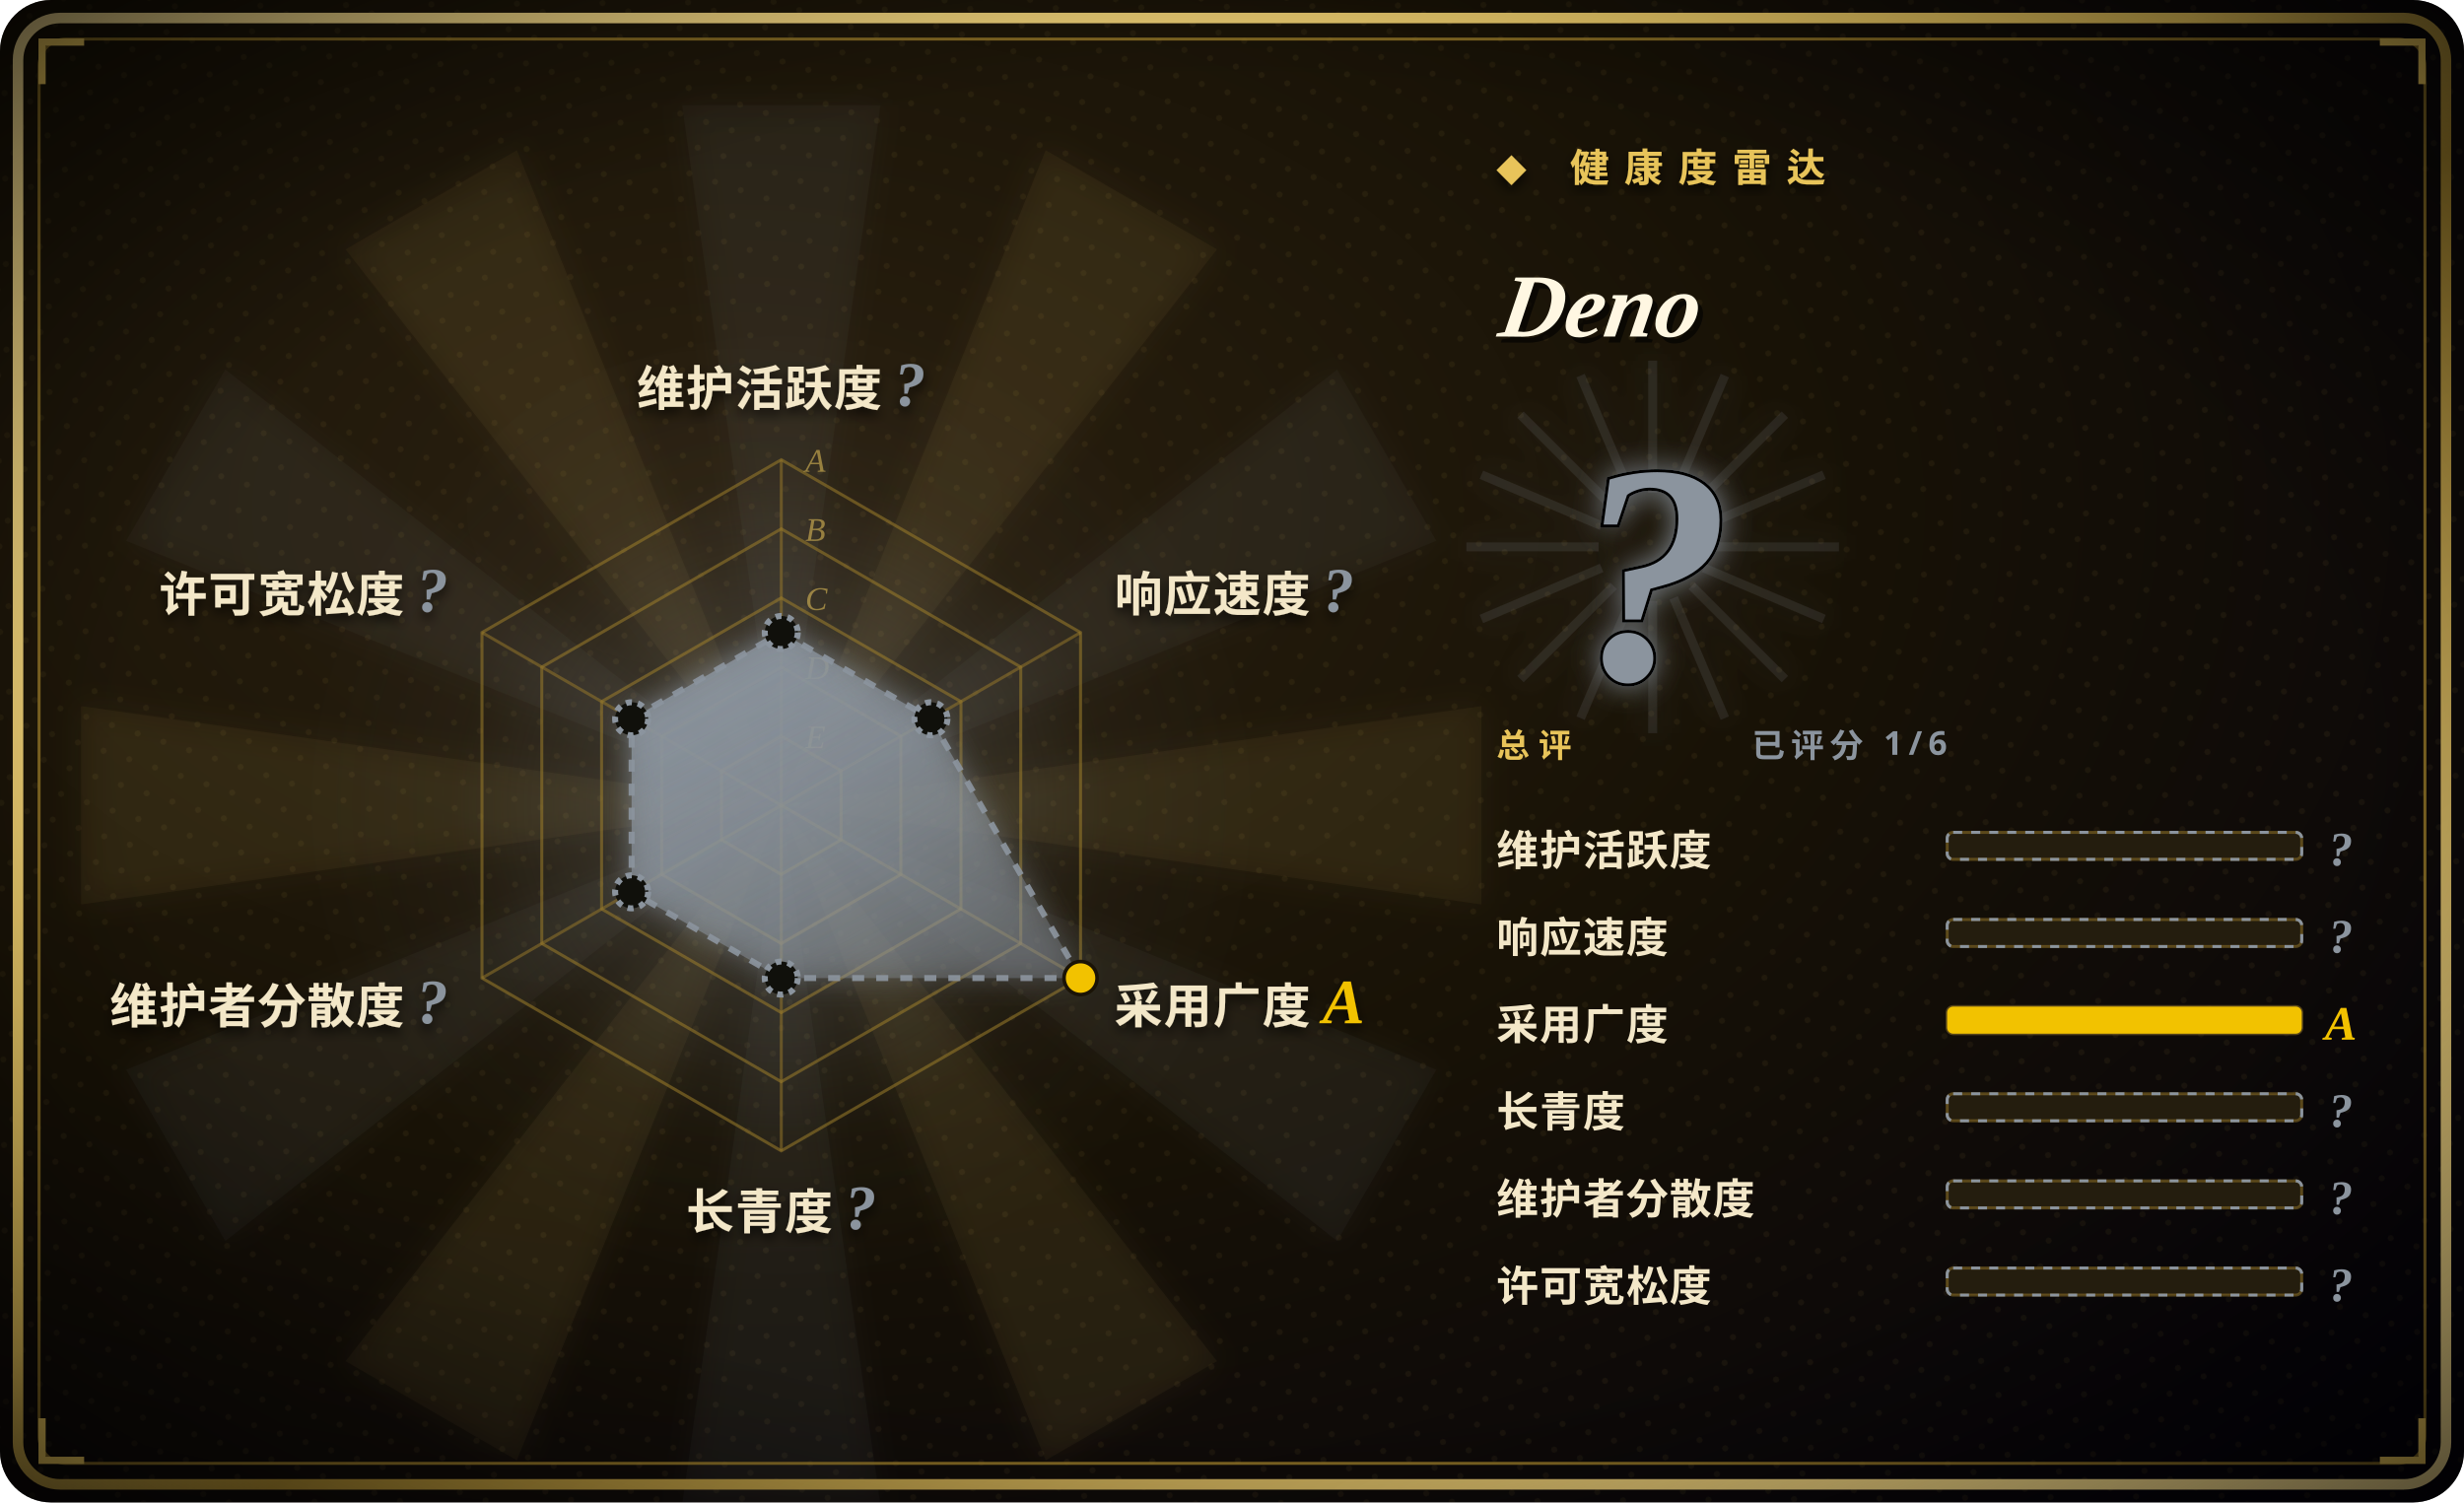
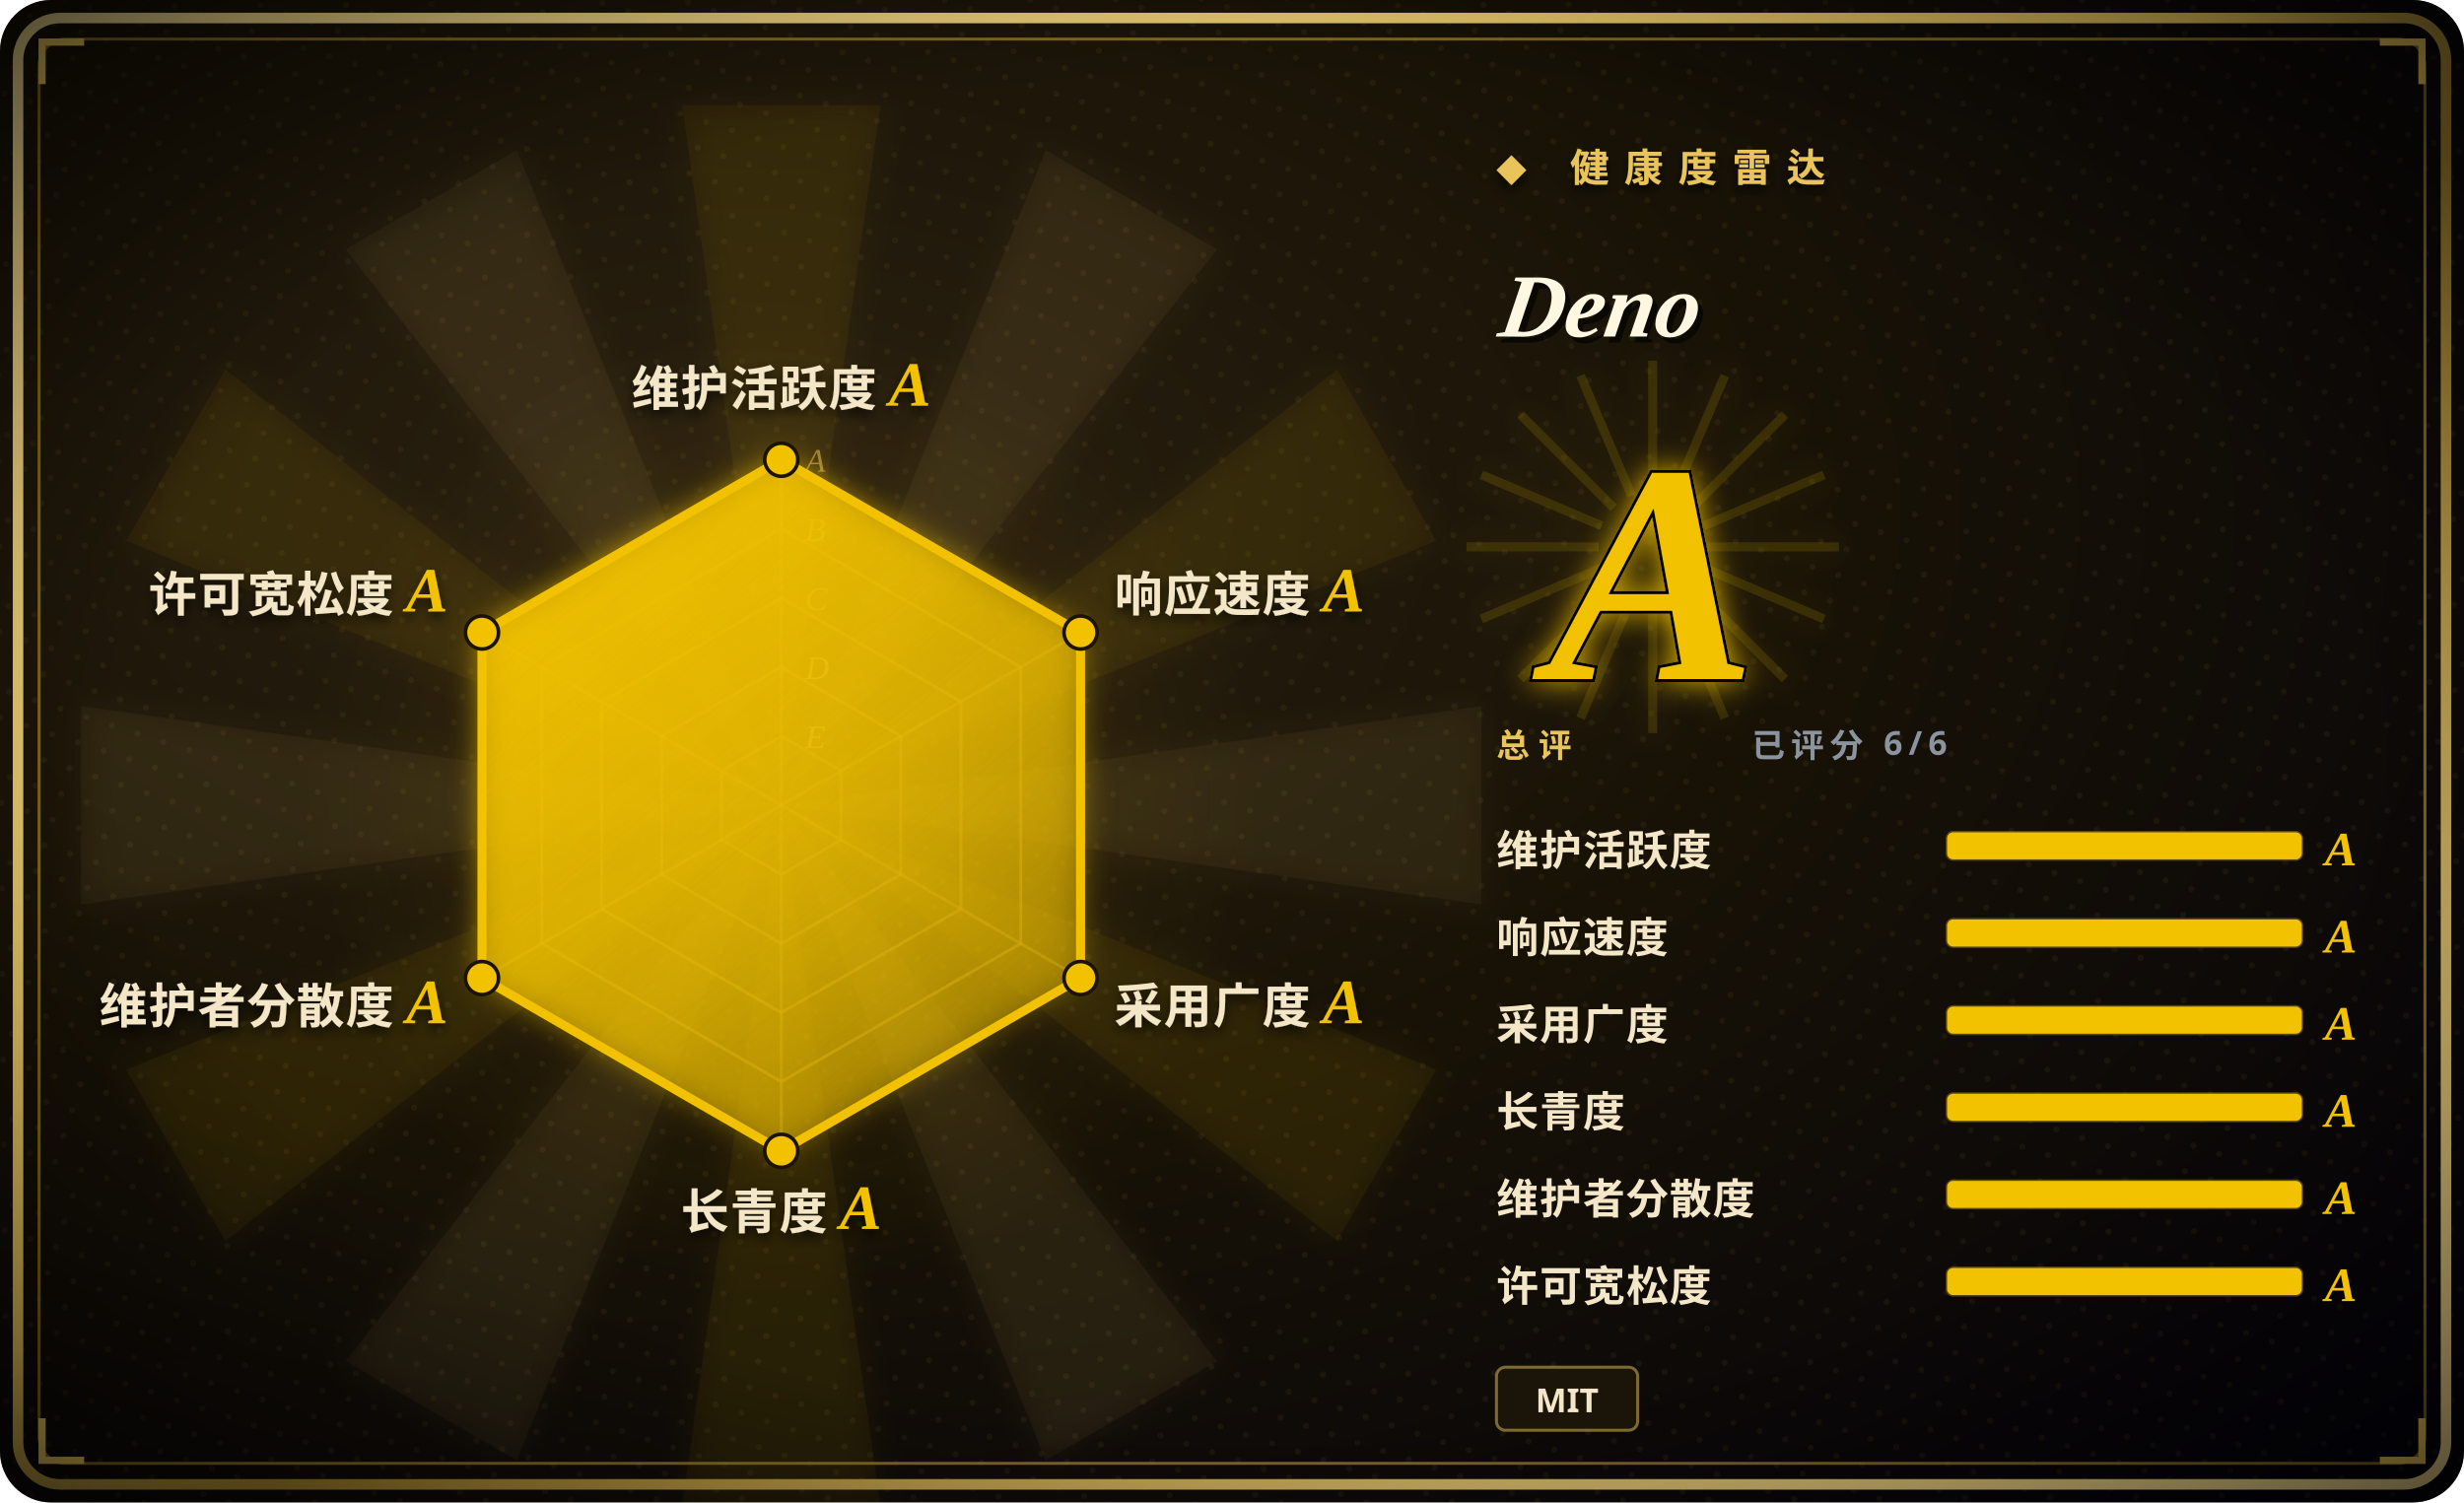
<svg xmlns="http://www.w3.org/2000/svg" width="820" height="500" viewBox="0 0 820 500">
  <defs>
    <radialGradient id="bg" cx="30%" cy="34%" r="90%">
      <stop offset="0%" stop-color="#2a2010" />
      <stop offset="48%" stop-color="#181206" />
      <stop offset="100%" stop-color="#05030a" />
    </radialGradient>
    <radialGradient id="vig" cx="50%" cy="50%" r="72%">
      <stop offset="62%" stop-color="#000000" stop-opacity="0" />
      <stop offset="100%" stop-color="#000000" stop-opacity="0.72" />
    </radialGradient>
    <linearGradient id="frame" x1="0" y1="0" x2="1" y2="1">
      <stop offset="0%" stop-color="#f6dd92" />
      <stop offset="45%" stop-color="#E8C45A" />
      <stop offset="55%" stop-color="#9c7d2a" />
      <stop offset="100%" stop-color="#f6dd92" />
    </linearGradient>
    <linearGradient id="poly" x1="0" y1="0" x2="0.7" y2="1">
-       <stop offset="0%" stop-color="#8B949E" stop-opacity="0.92" />
-       <stop offset="100%" stop-color="#8B949E" stop-opacity="0.34" />
+       <stop offset="0%" stop-color="#F2C200" stop-opacity="0.92" />
+       <stop offset="100%" stop-color="#F2C200" stop-opacity="0.34" />
    </linearGradient>
    <radialGradient id="halo" cx="50%" cy="50%" r="50%">
-       <stop offset="0%" stop-color="#8B949E" stop-opacity="0.34" />
-       <stop offset="68%" stop-color="#8B949E" stop-opacity="0.04" />
-       <stop offset="100%" stop-color="#8B949E" stop-opacity="0" />
+       <stop offset="0%" stop-color="#F2C200" stop-opacity="0.34" />
+       <stop offset="68%" stop-color="#F2C200" stop-opacity="0.04" />
+       <stop offset="100%" stop-color="#F2C200" stop-opacity="0" />
    </radialGradient>
    <filter id="glow" x="-60%" y="-60%" width="220%" height="220%">
      <feGaussianBlur stdDeviation="5" result="b" />
      <feMerge>
        <feMergeNode in="b" />
        <feMergeNode in="SourceGraphic" />
      </feMerge>
    </filter>
    <filter id="soft" x="-30%" y="-30%" width="160%" height="160%">
      <feDropShadow dx="0" dy="2" stdDeviation="2" flood-color="#000" flood-opacity="0.7" />
    </filter>
    <pattern id="halftone" width="9" height="9" patternUnits="userSpaceOnUse" patternTransform="rotate(18)">
      <circle cx="2" cy="2" r="1" fill="#E8C45A" fill-opacity="0.06" />
    </pattern>
  </defs>
  <rect width="820" height="500" rx="17" fill="url(#bg)" />
  <rect width="820" height="500" rx="17" fill="url(#halftone)" />
  <g opacity="0.5" filter="url(#glow)">
    <path d="M260,268 L493,235 L493,301 Z" fill="#E8C45A" fill-opacity="0.10" />
-     <path d="M260,268 L478,356 L445,413 Z" fill="#8B949E" fill-opacity="0.10" />
+     <path d="M260,268 L478,356 L445,413 Z" fill="#F2C200" fill-opacity="0.10" />
    <path d="M260,268 L405,453 L348,486 Z" fill="#E8C45A" fill-opacity="0.10" />
-     <path d="M260,268 L293,501 L227,501 Z" fill="#8B949E" fill-opacity="0.10" />
+     <path d="M260,268 L293,501 L227,501 Z" fill="#F2C200" fill-opacity="0.10" />
    <path d="M260,268 L172,486 L115,453 Z" fill="#E8C45A" fill-opacity="0.10" />
-     <path d="M260,268 L75,413 L42,356 Z" fill="#8B949E" fill-opacity="0.10" />
+     <path d="M260,268 L75,413 L42,356 Z" fill="#F2C200" fill-opacity="0.10" />
    <path d="M260,268 L27,301 L27,235 Z" fill="#E8C45A" fill-opacity="0.10" />
-     <path d="M260,268 L42,180 L75,123 Z" fill="#8B949E" fill-opacity="0.10" />
+     <path d="M260,268 L42,180 L75,123 Z" fill="#F2C200" fill-opacity="0.10" />
    <path d="M260,268 L115,83 L172,50 Z" fill="#E8C45A" fill-opacity="0.10" />
-     <path d="M260,268 L227,35 L293,35 Z" fill="#8B949E" fill-opacity="0.10" />
+     <path d="M260,268 L227,35 L293,35 Z" fill="#F2C200" fill-opacity="0.10" />
    <path d="M260,268 L348,50 L405,83 Z" fill="#E8C45A" fill-opacity="0.10" />
-     <path d="M260,268 L445,123 L478,180 Z" fill="#8B949E" fill-opacity="0.10" />
+     <path d="M260,268 L445,123 L478,180 Z" fill="#F2C200" fill-opacity="0.10" />
  </g>
  <circle cx="260" cy="268" r="161" fill="url(#halo)" />
  <rect x="6" y="6" width="808" height="488" rx="14" fill="none" stroke="url(#frame)" stroke-width="3.5" />
  <rect x="13" y="13" width="794" height="474" rx="9" fill="none" stroke="#9c7d2a" stroke-width="1" stroke-opacity="0.8" />
  <path d="M14,28 L14,14 L28,14" fill="none" stroke="#E8C45A" stroke-width="2.4" />
  <path d="M806,28 L806,14 L792,14" fill="none" stroke="#E8C45A" stroke-width="2.4" />
  <path d="M14,472 L14,486 L28,486" fill="none" stroke="#E8C45A" stroke-width="2.4" />
  <path d="M806,472 L806,486 L792,486" fill="none" stroke="#E8C45A" stroke-width="2.4" />
  <rect width="820" height="500" rx="17" fill="url(#vig)" />
  <polygon points="260.0,153.0 359.6,210.5 359.6,325.5 260.0,383.0 160.4,325.5 160.4,210.5" fill="none" stroke="#9c7d2a" stroke-opacity="0.55" stroke-width="1" />
  <polygon points="260.0,176.0 339.7,222.0 339.7,314.0 260.0,360.0 180.3,314.0 180.3,222.0" fill="none" stroke="#9c7d2a" stroke-opacity="0.55" stroke-width="1" />
  <polygon points="260.0,199.0 319.8,233.5 319.8,302.5 260.0,337.0 200.2,302.5 200.2,233.5" fill="none" stroke="#9c7d2a" stroke-opacity="0.55" stroke-width="1" />
  <polygon points="260.0,222.0 299.8,245.0 299.8,291.0 260.0,314.0 220.2,291.0 220.2,245.0" fill="none" stroke="#9c7d2a" stroke-opacity="0.55" stroke-width="1" />
  <polygon points="260.0,245.0 279.9,256.5 279.9,279.5 260.0,291.0 240.1,279.5 240.1,256.5" fill="none" stroke="#9c7d2a" stroke-opacity="0.55" stroke-width="1" />
  <line x1="260" y1="268" x2="260.0" y2="153.0" stroke="#9c7d2a" stroke-opacity="0.5" stroke-width="1" />
  <line x1="260" y1="268" x2="359.6" y2="210.5" stroke="#9c7d2a" stroke-opacity="0.5" stroke-width="1" />
  <line x1="260" y1="268" x2="359.6" y2="325.5" stroke="#9c7d2a" stroke-opacity="0.5" stroke-width="1" />
  <line x1="260" y1="268" x2="260.0" y2="383.0" stroke="#9c7d2a" stroke-opacity="0.5" stroke-width="1" />
  <line x1="260" y1="268" x2="160.4" y2="325.5" stroke="#9c7d2a" stroke-opacity="0.5" stroke-width="1" />
  <line x1="260" y1="268" x2="160.4" y2="210.5" stroke="#9c7d2a" stroke-opacity="0.5" stroke-width="1" />
  <text x="268" y="157.0" font-size="11" font-style="italic" fill="#E8C45A" fill-opacity="0.55" font-family="'Georgia','Times New Roman',serif">A</text>
  <text x="268" y="180.0" font-size="11" font-style="italic" fill="#E8C45A" fill-opacity="0.55" font-family="'Georgia','Times New Roman',serif">B</text>
  <text x="268" y="203.0" font-size="11" font-style="italic" fill="#E8C45A" fill-opacity="0.55" font-family="'Georgia','Times New Roman',serif">C</text>
  <text x="268" y="226.0" font-size="11" font-style="italic" fill="#E8C45A" fill-opacity="0.55" font-family="'Georgia','Times New Roman',serif">D</text>
  <text x="268" y="249.0" font-size="11" font-style="italic" fill="#E8C45A" fill-opacity="0.55" font-family="'Georgia','Times New Roman',serif">E</text>
-   <polygon points="260.0,210.5 309.8,239.2 359.6,325.5 260.0,325.5 210.2,296.8 210.2,239.2" fill="url(#poly)" filter="url(#glow)" />
-   <line x1="260.0" y1="210.5" x2="309.8" y2="239.2" stroke="#8B949E" stroke-width="2" stroke-dasharray="4 4" stroke-opacity="0.92" />
-   <line x1="309.8" y1="239.2" x2="359.6" y2="325.5" stroke="#8B949E" stroke-width="2" stroke-dasharray="4 4" stroke-opacity="0.92" />
-   <line x1="359.6" y1="325.5" x2="260.0" y2="325.5" stroke="#8B949E" stroke-width="2" stroke-dasharray="4 4" stroke-opacity="0.92" />
-   <line x1="260.0" y1="325.5" x2="210.2" y2="296.8" stroke="#8B949E" stroke-width="2" stroke-dasharray="4 4" stroke-opacity="0.92" />
-   <line x1="210.2" y1="296.8" x2="210.2" y2="239.2" stroke="#8B949E" stroke-width="2" stroke-dasharray="4 4" stroke-opacity="0.92" />
-   <line x1="210.2" y1="239.2" x2="260.0" y2="210.5" stroke="#8B949E" stroke-width="2" stroke-dasharray="4 4" stroke-opacity="0.92" />
-   <circle cx="260.0" cy="210.5" r="5.5" fill="#10100b" stroke="#8B949E" stroke-width="2" stroke-dasharray="2 2" />
-   <circle cx="309.8" cy="239.2" r="5.5" fill="#10100b" stroke="#8B949E" stroke-width="2" stroke-dasharray="2 2" />
+   <polygon points="260.0,153.0 359.6,210.5 359.6,325.5 260.0,383.0 160.4,325.5 160.4,210.5" fill="url(#poly)" filter="url(#glow)" />
+   <line x1="260.0" y1="153.0" x2="359.6" y2="210.5" stroke="#F2C200" stroke-width="3" />
+   <line x1="359.6" y1="210.5" x2="359.6" y2="325.5" stroke="#F2C200" stroke-width="3" />
+   <line x1="359.6" y1="325.5" x2="260.0" y2="383.0" stroke="#F2C200" stroke-width="3" />
+   <line x1="260.0" y1="383.0" x2="160.4" y2="325.5" stroke="#F2C200" stroke-width="3" />
+   <line x1="160.4" y1="325.5" x2="160.4" y2="210.5" stroke="#F2C200" stroke-width="3" />
+   <line x1="160.4" y1="210.5" x2="260.0" y2="153.0" stroke="#F2C200" stroke-width="3" />
+   <circle cx="260.0" cy="153.0" r="5.5" fill="#F2C200" stroke="#1a1306" stroke-width="1.2" />
+   <circle cx="359.6" cy="210.5" r="5.5" fill="#F2C200" stroke="#1a1306" stroke-width="1.2" />
  <circle cx="359.6" cy="325.5" r="5.5" fill="#F2C200" stroke="#1a1306" stroke-width="1.2" />
-   <circle cx="260.0" cy="325.5" r="5.5" fill="#10100b" stroke="#8B949E" stroke-width="2" stroke-dasharray="2 2" />
-   <circle cx="210.2" cy="296.8" r="5.5" fill="#10100b" stroke="#8B949E" stroke-width="2" stroke-dasharray="2 2" />
-   <circle cx="210.2" cy="239.2" r="5.5" fill="#10100b" stroke="#8B949E" stroke-width="2" stroke-dasharray="2 2" />
-   <text x="260.0" y="135.0" font-size="16" font-weight="900" fill="#f3e7c8" text-anchor="middle" font-family="'PingFang SC','Hiragino Sans GB','Heiti SC','Microsoft YaHei',sans-serif" letter-spacing="0.4" filter="url(#soft)">维护活跃度 <tspan fill="#8B949E" font-family="'Georgia','Times New Roman',serif" font-style="italic" font-size="21">?</tspan>
+   <circle cx="260.0" cy="383.0" r="5.5" fill="#F2C200" stroke="#1a1306" stroke-width="1.2" />
+   <circle cx="160.4" cy="325.5" r="5.5" fill="#F2C200" stroke="#1a1306" stroke-width="1.2" />
+   <circle cx="160.4" cy="210.5" r="5.5" fill="#F2C200" stroke="#1a1306" stroke-width="1.2" />
+   <text x="260.0" y="135.0" font-size="16" font-weight="900" fill="#f3e7c8" text-anchor="middle" font-family="'PingFang SC','Hiragino Sans GB','Heiti SC','Microsoft YaHei',sans-serif" letter-spacing="0.4" filter="url(#soft)">维护活跃度 <tspan fill="#F2C200" font-family="'Georgia','Times New Roman',serif" font-style="italic" font-size="21">A</tspan>
  </text>
-   <text x="370.9" y="203.5" font-size="16" font-weight="900" fill="#f3e7c8" text-anchor="start" font-family="'PingFang SC','Hiragino Sans GB','Heiti SC','Microsoft YaHei',sans-serif" letter-spacing="0.4" filter="url(#soft)">响应速度 <tspan fill="#8B949E" font-family="'Georgia','Times New Roman',serif" font-style="italic" font-size="21">?</tspan>
+   <text x="370.9" y="203.5" font-size="16" font-weight="900" fill="#f3e7c8" text-anchor="start" font-family="'PingFang SC','Hiragino Sans GB','Heiti SC','Microsoft YaHei',sans-serif" letter-spacing="0.4" filter="url(#soft)">响应速度 <tspan fill="#F2C200" font-family="'Georgia','Times New Roman',serif" font-style="italic" font-size="21">A</tspan>
  </text>
  <text x="370.9" y="340.5" font-size="16" font-weight="900" fill="#f3e7c8" text-anchor="start" font-family="'PingFang SC','Hiragino Sans GB','Heiti SC','Microsoft YaHei',sans-serif" letter-spacing="0.4" filter="url(#soft)">采用广度 <tspan fill="#F2C200" font-family="'Georgia','Times New Roman',serif" font-style="italic" font-size="21">A</tspan>
  </text>
-   <text x="260.0" y="409.0" font-size="16" font-weight="900" fill="#f3e7c8" text-anchor="middle" font-family="'PingFang SC','Hiragino Sans GB','Heiti SC','Microsoft YaHei',sans-serif" letter-spacing="0.4" filter="url(#soft)">长青度 <tspan fill="#8B949E" font-family="'Georgia','Times New Roman',serif" font-style="italic" font-size="21">?</tspan>
+   <text x="260.0" y="409.0" font-size="16" font-weight="900" fill="#f3e7c8" text-anchor="middle" font-family="'PingFang SC','Hiragino Sans GB','Heiti SC','Microsoft YaHei',sans-serif" letter-spacing="0.4" filter="url(#soft)">长青度 <tspan fill="#F2C200" font-family="'Georgia','Times New Roman',serif" font-style="italic" font-size="21">A</tspan>
  </text>
-   <text x="149.1" y="340.5" font-size="16" font-weight="900" fill="#f3e7c8" text-anchor="end" font-family="'PingFang SC','Hiragino Sans GB','Heiti SC','Microsoft YaHei',sans-serif" letter-spacing="0.4" filter="url(#soft)">维护者分散度 <tspan fill="#8B949E" font-family="'Georgia','Times New Roman',serif" font-style="italic" font-size="21">?</tspan>
+   <text x="149.1" y="340.5" font-size="16" font-weight="900" fill="#f3e7c8" text-anchor="end" font-family="'PingFang SC','Hiragino Sans GB','Heiti SC','Microsoft YaHei',sans-serif" letter-spacing="0.4" filter="url(#soft)">维护者分散度 <tspan fill="#F2C200" font-family="'Georgia','Times New Roman',serif" font-style="italic" font-size="21">A</tspan>
  </text>
-   <text x="149.1" y="203.5" font-size="16" font-weight="900" fill="#f3e7c8" text-anchor="end" font-family="'PingFang SC','Hiragino Sans GB','Heiti SC','Microsoft YaHei',sans-serif" letter-spacing="0.4" filter="url(#soft)">许可宽松度 <tspan fill="#8B949E" font-family="'Georgia','Times New Roman',serif" font-style="italic" font-size="21">?</tspan>
+   <text x="149.1" y="203.5" font-size="16" font-weight="900" fill="#f3e7c8" text-anchor="end" font-family="'PingFang SC','Hiragino Sans GB','Heiti SC','Microsoft YaHei',sans-serif" letter-spacing="0.4" filter="url(#soft)">许可宽松度 <tspan fill="#F2C200" font-family="'Georgia','Times New Roman',serif" font-style="italic" font-size="21">A</tspan>
  </text>
  <text x="498" y="60" font-size="13" letter-spacing="5" fill="#E8C45A" font-weight="900" font-family="'PingFang SC','Hiragino Sans GB','Heiti SC','Microsoft YaHei',sans-serif" filter="url(#soft)">◆ 健康度雷达</text>
  <g transform="translate(498,112) skewX(-9)">
    <text x="2" y="2" font-size="30" font-weight="900" font-style="italic" fill="#000" fill-opacity="0.6" font-family="'Georgia','Times New Roman',serif">Deno</text>
    <text x="0" y="0" font-size="30" font-weight="900" font-style="italic" fill="#fff7e2" font-family="'Georgia','Times New Roman',serif">Deno</text>
  </g>
  <line x1="498" y1="124" x2="648" y2="124" stroke="url(#frame)" stroke-width="2" />
  <g opacity="0.85" filter="url(#glow)">
-     <line x1="568" y1="182" x2="612" y2="182" stroke="#8B949E" stroke-opacity="0.16" stroke-width="3" />
-     <line x1="567" y1="189" x2="607" y2="206" stroke="#8B949E" stroke-opacity="0.16" stroke-width="3" />
-     <line x1="563" y1="195" x2="594" y2="226" stroke="#8B949E" stroke-opacity="0.16" stroke-width="3" />
-     <line x1="557" y1="199" x2="574" y2="239" stroke="#8B949E" stroke-opacity="0.16" stroke-width="3" />
-     <line x1="550" y1="200" x2="550" y2="244" stroke="#8B949E" stroke-opacity="0.16" stroke-width="3" />
-     <line x1="543" y1="199" x2="526" y2="239" stroke="#8B949E" stroke-opacity="0.16" stroke-width="3" />
-     <line x1="537" y1="195" x2="506" y2="226" stroke="#8B949E" stroke-opacity="0.16" stroke-width="3" />
-     <line x1="533" y1="189" x2="493" y2="206" stroke="#8B949E" stroke-opacity="0.16" stroke-width="3" />
-     <line x1="532" y1="182" x2="488" y2="182" stroke="#8B949E" stroke-opacity="0.16" stroke-width="3" />
-     <line x1="533" y1="175" x2="493" y2="158" stroke="#8B949E" stroke-opacity="0.16" stroke-width="3" />
-     <line x1="537" y1="169" x2="506" y2="138" stroke="#8B949E" stroke-opacity="0.16" stroke-width="3" />
-     <line x1="543" y1="165" x2="526" y2="125" stroke="#8B949E" stroke-opacity="0.16" stroke-width="3" />
-     <line x1="550" y1="164" x2="550" y2="120" stroke="#8B949E" stroke-opacity="0.16" stroke-width="3" />
-     <line x1="557" y1="165" x2="574" y2="125" stroke="#8B949E" stroke-opacity="0.16" stroke-width="3" />
-     <line x1="563" y1="169" x2="594" y2="138" stroke="#8B949E" stroke-opacity="0.16" stroke-width="3" />
-     <line x1="567" y1="175" x2="607" y2="158" stroke="#8B949E" stroke-opacity="0.16" stroke-width="3" />
+     <line x1="568" y1="182" x2="612" y2="182" stroke="#F2C200" stroke-opacity="0.16" stroke-width="3" />
+     <line x1="567" y1="189" x2="607" y2="206" stroke="#F2C200" stroke-opacity="0.16" stroke-width="3" />
+     <line x1="563" y1="195" x2="594" y2="226" stroke="#F2C200" stroke-opacity="0.16" stroke-width="3" />
+     <line x1="557" y1="199" x2="574" y2="239" stroke="#F2C200" stroke-opacity="0.16" stroke-width="3" />
+     <line x1="550" y1="200" x2="550" y2="244" stroke="#F2C200" stroke-opacity="0.16" stroke-width="3" />
+     <line x1="543" y1="199" x2="526" y2="239" stroke="#F2C200" stroke-opacity="0.16" stroke-width="3" />
+     <line x1="537" y1="195" x2="506" y2="226" stroke="#F2C200" stroke-opacity="0.16" stroke-width="3" />
+     <line x1="533" y1="189" x2="493" y2="206" stroke="#F2C200" stroke-opacity="0.16" stroke-width="3" />
+     <line x1="532" y1="182" x2="488" y2="182" stroke="#F2C200" stroke-opacity="0.16" stroke-width="3" />
+     <line x1="533" y1="175" x2="493" y2="158" stroke="#F2C200" stroke-opacity="0.16" stroke-width="3" />
+     <line x1="537" y1="169" x2="506" y2="138" stroke="#F2C200" stroke-opacity="0.16" stroke-width="3" />
+     <line x1="543" y1="165" x2="526" y2="125" stroke="#F2C200" stroke-opacity="0.16" stroke-width="3" />
+     <line x1="550" y1="164" x2="550" y2="120" stroke="#F2C200" stroke-opacity="0.16" stroke-width="3" />
+     <line x1="557" y1="165" x2="574" y2="125" stroke="#F2C200" stroke-opacity="0.16" stroke-width="3" />
+     <line x1="563" y1="169" x2="594" y2="138" stroke="#F2C200" stroke-opacity="0.16" stroke-width="3" />
+     <line x1="567" y1="175" x2="607" y2="158" stroke="#F2C200" stroke-opacity="0.16" stroke-width="3" />
  </g>
-   <text x="550" y="226" font-size="104" font-weight="900" font-style="italic" text-anchor="middle" fill="#8B949E" stroke="#000" stroke-width="2" paint-order="stroke" font-family="'Georgia','Times New Roman',serif" filter="url(#glow)">?</text>
+   <text x="550" y="226" font-size="104" font-weight="900" font-style="italic" text-anchor="middle" fill="#F2C200" stroke="#000" stroke-width="2" paint-order="stroke" font-family="'Georgia','Times New Roman',serif" filter="url(#glow)">A</text>
  <text x="498" y="252" font-size="11" letter-spacing="3" fill="#E8C45A" font-family="'PingFang SC','Hiragino Sans GB','Heiti SC','Microsoft YaHei',sans-serif" font-weight="900">总评</text>
-   <text x="648" y="252" font-size="11" letter-spacing="2" fill="#8B949E" font-family="'PingFang SC','Hiragino Sans GB','Heiti SC','Microsoft YaHei',sans-serif" font-weight="900" text-anchor="end">已评分 1/6</text>
+   <text x="648" y="252" font-size="11" letter-spacing="2" fill="#8B949E" font-family="'PingFang SC','Hiragino Sans GB','Heiti SC','Microsoft YaHei',sans-serif" font-weight="900" text-anchor="end">已评分 6/6</text>
  <text x="498" y="288" font-size="14" font-weight="900" fill="#f3e7c8" font-family="'PingFang SC','Hiragino Sans GB','Heiti SC','Microsoft YaHei',sans-serif" letter-spacing="0.4">维护活跃度</text>
  <rect x="648" y="277" width="118" height="9" rx="2" fill="#241d0e" stroke="#9c7d2a" stroke-opacity="0.5" />
-   <rect x="648" y="277" width="118" height="9" rx="2" fill="none" stroke="#8B949E" stroke-dasharray="3 3" />
-   <text x="779" y="288" font-size="16" font-weight="900" font-style="italic" fill="#8B949E" font-family="'Georgia','Times New Roman',serif" text-anchor="middle">?</text>
+   <rect x="648" y="277" width="118" height="9" rx="2" fill="#F2C200" />
+   <text x="779" y="288" font-size="16" font-weight="900" font-style="italic" fill="#F2C200" font-family="'Georgia','Times New Roman',serif" text-anchor="middle">A</text>
  <text x="498" y="317" font-size="14" font-weight="900" fill="#f3e7c8" font-family="'PingFang SC','Hiragino Sans GB','Heiti SC','Microsoft YaHei',sans-serif" letter-spacing="0.4">响应速度</text>
  <rect x="648" y="306" width="118" height="9" rx="2" fill="#241d0e" stroke="#9c7d2a" stroke-opacity="0.5" />
-   <rect x="648" y="306" width="118" height="9" rx="2" fill="none" stroke="#8B949E" stroke-dasharray="3 3" />
-   <text x="779" y="317" font-size="16" font-weight="900" font-style="italic" fill="#8B949E" font-family="'Georgia','Times New Roman',serif" text-anchor="middle">?</text>
+   <rect x="648" y="306" width="118" height="9" rx="2" fill="#F2C200" />
+   <text x="779" y="317" font-size="16" font-weight="900" font-style="italic" fill="#F2C200" font-family="'Georgia','Times New Roman',serif" text-anchor="middle">A</text>
  <text x="498" y="346" font-size="14" font-weight="900" fill="#f3e7c8" font-family="'PingFang SC','Hiragino Sans GB','Heiti SC','Microsoft YaHei',sans-serif" letter-spacing="0.4">采用广度</text>
  <rect x="648" y="335" width="118" height="9" rx="2" fill="#241d0e" stroke="#9c7d2a" stroke-opacity="0.5" />
  <rect x="648" y="335" width="118" height="9" rx="2" fill="#F2C200" />
  <text x="779" y="346" font-size="16" font-weight="900" font-style="italic" fill="#F2C200" font-family="'Georgia','Times New Roman',serif" text-anchor="middle">A</text>
  <text x="498" y="375" font-size="14" font-weight="900" fill="#f3e7c8" font-family="'PingFang SC','Hiragino Sans GB','Heiti SC','Microsoft YaHei',sans-serif" letter-spacing="0.4">长青度</text>
  <rect x="648" y="364" width="118" height="9" rx="2" fill="#241d0e" stroke="#9c7d2a" stroke-opacity="0.5" />
-   <rect x="648" y="364" width="118" height="9" rx="2" fill="none" stroke="#8B949E" stroke-dasharray="3 3" />
-   <text x="779" y="375" font-size="16" font-weight="900" font-style="italic" fill="#8B949E" font-family="'Georgia','Times New Roman',serif" text-anchor="middle">?</text>
+   <rect x="648" y="364" width="118" height="9" rx="2" fill="#F2C200" />
+   <text x="779" y="375" font-size="16" font-weight="900" font-style="italic" fill="#F2C200" font-family="'Georgia','Times New Roman',serif" text-anchor="middle">A</text>
  <text x="498" y="404" font-size="14" font-weight="900" fill="#f3e7c8" font-family="'PingFang SC','Hiragino Sans GB','Heiti SC','Microsoft YaHei',sans-serif" letter-spacing="0.4">维护者分散度</text>
  <rect x="648" y="393" width="118" height="9" rx="2" fill="#241d0e" stroke="#9c7d2a" stroke-opacity="0.5" />
-   <rect x="648" y="393" width="118" height="9" rx="2" fill="none" stroke="#8B949E" stroke-dasharray="3 3" />
-   <text x="779" y="404" font-size="16" font-weight="900" font-style="italic" fill="#8B949E" font-family="'Georgia','Times New Roman',serif" text-anchor="middle">?</text>
+   <rect x="648" y="393" width="118" height="9" rx="2" fill="#F2C200" />
+   <text x="779" y="404" font-size="16" font-weight="900" font-style="italic" fill="#F2C200" font-family="'Georgia','Times New Roman',serif" text-anchor="middle">A</text>
  <text x="498" y="433" font-size="14" font-weight="900" fill="#f3e7c8" font-family="'PingFang SC','Hiragino Sans GB','Heiti SC','Microsoft YaHei',sans-serif" letter-spacing="0.4">许可宽松度</text>
  <rect x="648" y="422" width="118" height="9" rx="2" fill="#241d0e" stroke="#9c7d2a" stroke-opacity="0.5" />
-   <rect x="648" y="422" width="118" height="9" rx="2" fill="none" stroke="#8B949E" stroke-dasharray="3 3" />
-   <text x="779" y="433" font-size="16" font-weight="900" font-style="italic" fill="#8B949E" font-family="'Georgia','Times New Roman',serif" text-anchor="middle">?</text>
+   <rect x="648" y="422" width="118" height="9" rx="2" fill="#F2C200" />
+   <text x="779" y="433" font-size="16" font-weight="900" font-style="italic" fill="#F2C200" font-family="'Georgia','Times New Roman',serif" text-anchor="middle">A</text>
+   <rect x="498" y="455" width="47" height="21" rx="3" fill="#1b1408" stroke="#E8C45A" stroke-opacity="0.5" />
+   <text x="521.5" y="470" font-size="11" font-weight="700" fill="#f3e7c8" text-anchor="middle" font-family="'PingFang SC','Hiragino Sans GB','Heiti SC','Microsoft YaHei',sans-serif">MIT</text>
</svg>
